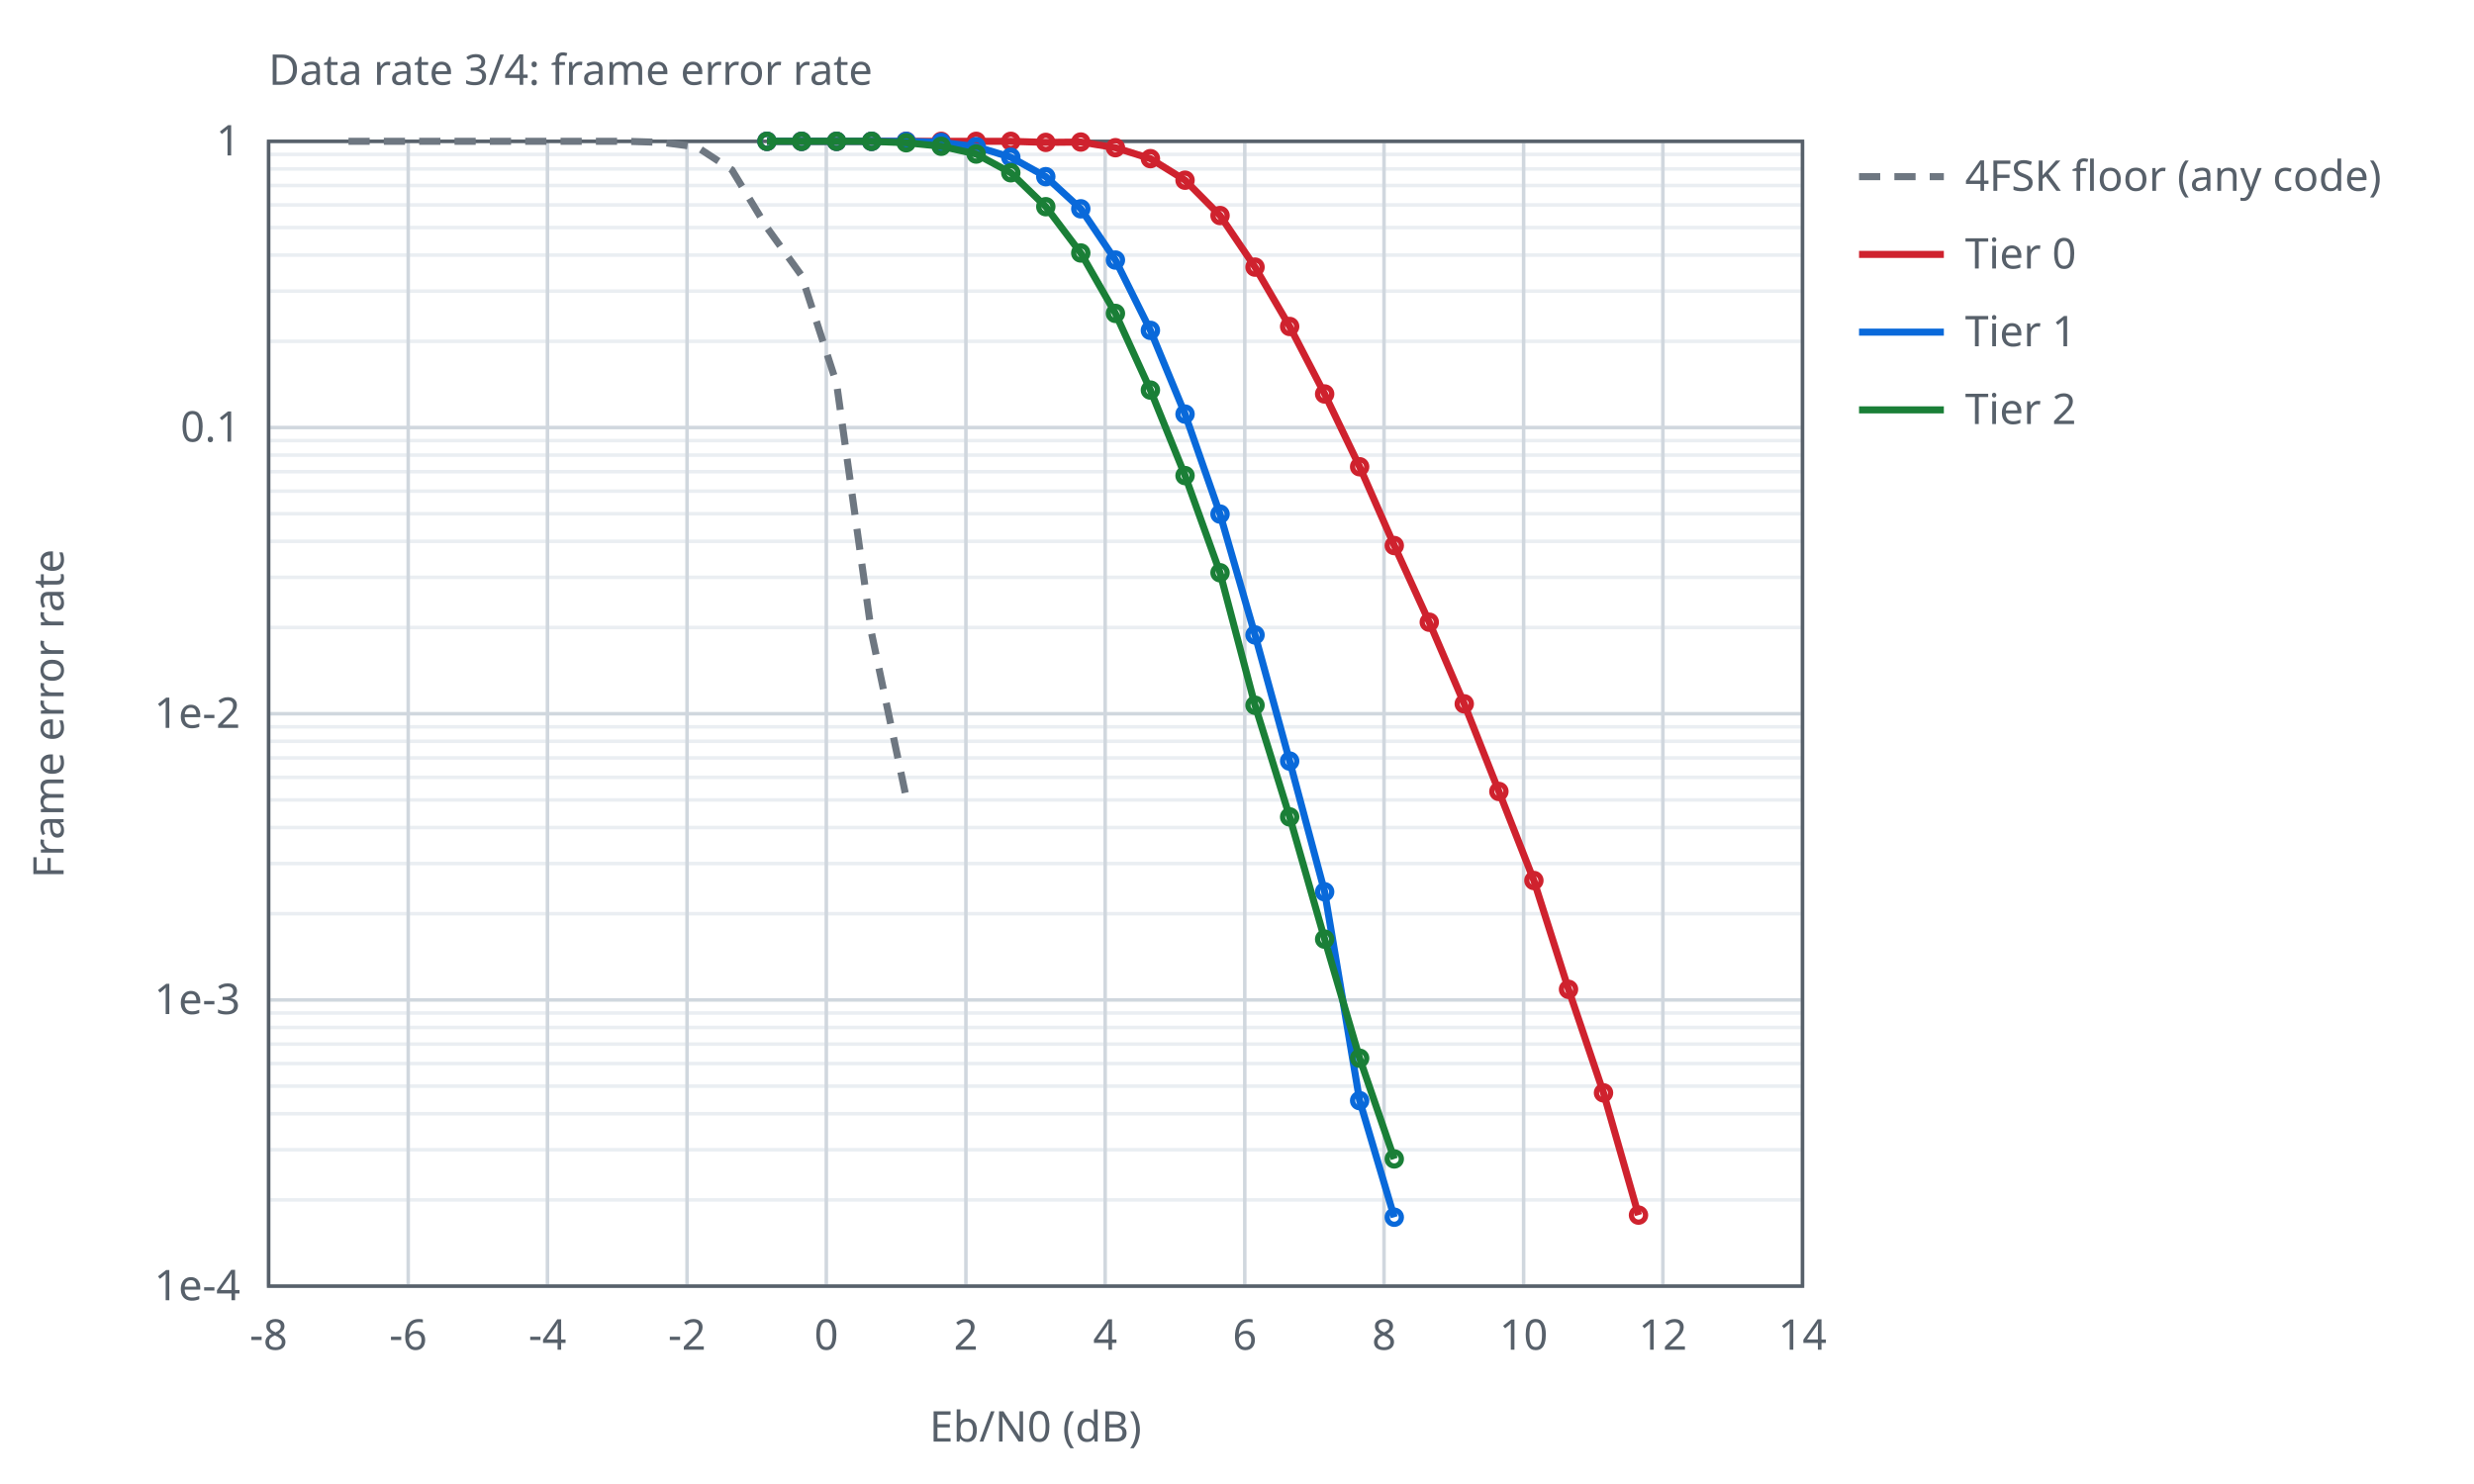
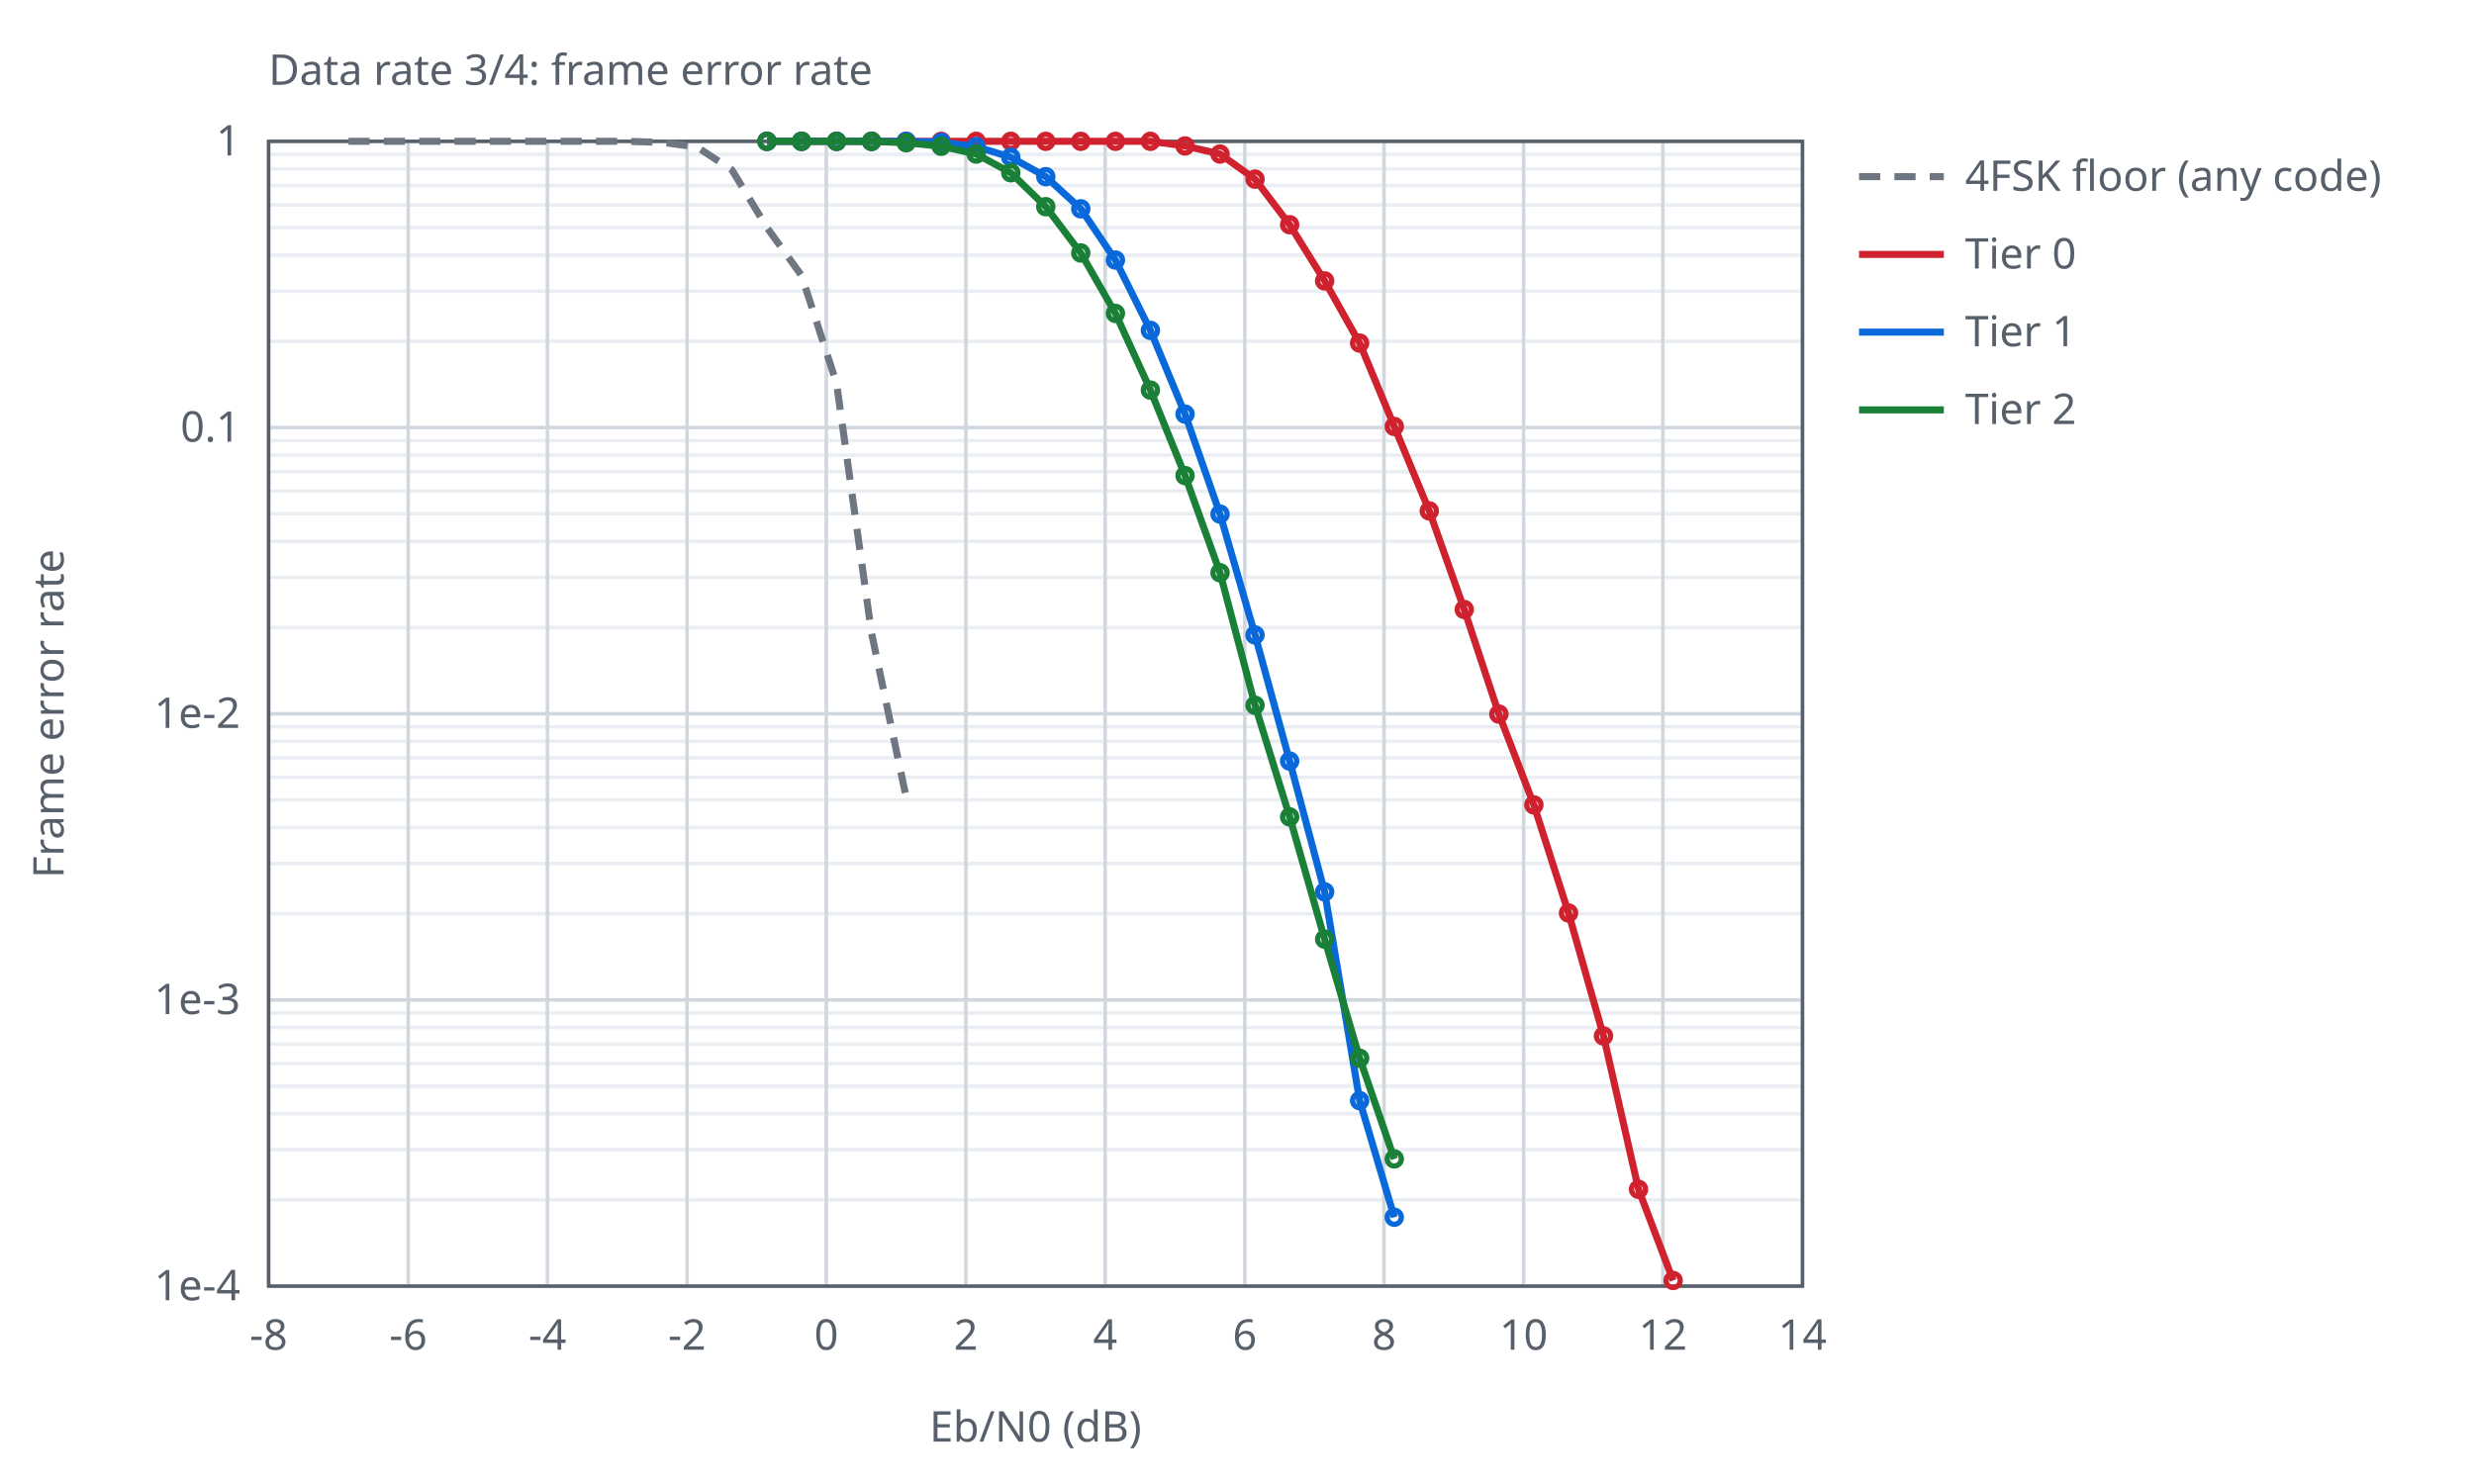
<svg xmlns="http://www.w3.org/2000/svg" width="700" height="420" viewBox="0 0 700 420">
  <style>text{font-family:sans-serif;font-size:12px;fill:#57606a}.ax{stroke:#57606a;stroke-width:1;fill:none}.gr{stroke:#d0d7de;stroke-width:1}.mi{stroke:#eaeef2;stroke-width:1}.r0{stroke:#6e7781}.r1{stroke:#bc4c00}.r2{stroke:#8250df}.s1{stroke:#cf222e}.s2{stroke:#0969da}.s3{stroke:#1a7f37}.l{fill:none;stroke-width:2}.p{fill:none;stroke-width:1.5}@media (prefers-color-scheme:dark){text{fill:#c9d1d9}.ax{stroke:#8b949e}.gr{stroke:#30363d}.mi{stroke:#21262d}.r0{stroke:#8b949e}.r1{stroke:#f0883e}.r2{stroke:#d2a8ff}.s1{stroke:#ff7b72}.s2{stroke:#58a6ff}.s3{stroke:#3fb950}}</style>
  <text x="76.0" y="24">Data rate 3/4: frame error rate</text>
  <line class="mi" x1="76.0" y1="96.6" x2="510.0" y2="96.6" />
  <line class="mi" x1="76.0" y1="82.4" x2="510.0" y2="82.4" />
  <line class="mi" x1="76.0" y1="72.2" x2="510.0" y2="72.2" />
  <line class="mi" x1="76.0" y1="64.4" x2="510.0" y2="64.4" />
  <line class="mi" x1="76.0" y1="58.0" x2="510.0" y2="58.0" />
  <line class="mi" x1="76.0" y1="52.5" x2="510.0" y2="52.5" />
  <line class="mi" x1="76.0" y1="47.8" x2="510.0" y2="47.8" />
  <line class="mi" x1="76.0" y1="43.7" x2="510.0" y2="43.7" />
  <line class="mi" x1="76.0" y1="177.6" x2="510.0" y2="177.6" />
  <line class="mi" x1="76.0" y1="163.4" x2="510.0" y2="163.4" />
  <line class="mi" x1="76.0" y1="153.2" x2="510.0" y2="153.2" />
  <line class="mi" x1="76.0" y1="145.4" x2="510.0" y2="145.4" />
  <line class="mi" x1="76.0" y1="139.0" x2="510.0" y2="139.0" />
  <line class="mi" x1="76.0" y1="133.5" x2="510.0" y2="133.5" />
  <line class="mi" x1="76.0" y1="128.8" x2="510.0" y2="128.8" />
  <line class="mi" x1="76.0" y1="124.7" x2="510.0" y2="124.7" />
  <line class="mi" x1="76.0" y1="258.6" x2="510.0" y2="258.6" />
  <line class="mi" x1="76.0" y1="244.4" x2="510.0" y2="244.4" />
  <line class="mi" x1="76.0" y1="234.2" x2="510.0" y2="234.2" />
  <line class="mi" x1="76.0" y1="226.4" x2="510.0" y2="226.4" />
  <line class="mi" x1="76.0" y1="220.0" x2="510.0" y2="220.0" />
  <line class="mi" x1="76.0" y1="214.5" x2="510.0" y2="214.5" />
  <line class="mi" x1="76.0" y1="209.8" x2="510.0" y2="209.8" />
  <line class="mi" x1="76.0" y1="205.7" x2="510.0" y2="205.7" />
  <line class="mi" x1="76.0" y1="339.6" x2="510.0" y2="339.6" />
  <line class="mi" x1="76.0" y1="325.4" x2="510.0" y2="325.4" />
  <line class="mi" x1="76.0" y1="315.2" x2="510.0" y2="315.2" />
  <line class="mi" x1="76.0" y1="307.4" x2="510.0" y2="307.4" />
  <line class="mi" x1="76.0" y1="301.0" x2="510.0" y2="301.0" />
  <line class="mi" x1="76.0" y1="295.5" x2="510.0" y2="295.5" />
  <line class="mi" x1="76.0" y1="290.8" x2="510.0" y2="290.8" />
  <line class="mi" x1="76.0" y1="286.7" x2="510.0" y2="286.7" />
  <line class="gr" x1="76.0" y1="364.0" x2="76.0" y2="40.0" />
  <text x="76.0" y="382.0" text-anchor="middle">-8</text>
  <line class="gr" x1="115.5" y1="364.0" x2="115.5" y2="40.0" />
  <text x="115.5" y="382.0" text-anchor="middle">-6</text>
  <line class="gr" x1="154.9" y1="364.0" x2="154.9" y2="40.0" />
  <text x="154.9" y="382.0" text-anchor="middle">-4</text>
  <line class="gr" x1="194.4" y1="364.0" x2="194.4" y2="40.0" />
  <text x="194.4" y="382.0" text-anchor="middle">-2</text>
  <line class="gr" x1="233.8" y1="364.0" x2="233.8" y2="40.0" />
  <text x="233.8" y="382.0" text-anchor="middle">0</text>
  <line class="gr" x1="273.3" y1="364.0" x2="273.3" y2="40.0" />
  <text x="273.3" y="382.0" text-anchor="middle">2</text>
  <line class="gr" x1="312.7" y1="364.0" x2="312.7" y2="40.0" />
  <text x="312.7" y="382.0" text-anchor="middle">4</text>
  <line class="gr" x1="352.2" y1="364.0" x2="352.2" y2="40.0" />
  <text x="352.2" y="382.0" text-anchor="middle">6</text>
  <line class="gr" x1="391.6" y1="364.0" x2="391.6" y2="40.0" />
  <text x="391.6" y="382.0" text-anchor="middle">8</text>
  <line class="gr" x1="431.1" y1="364.0" x2="431.1" y2="40.0" />
  <text x="431.1" y="382.0" text-anchor="middle">10</text>
  <line class="gr" x1="470.5" y1="364.0" x2="470.5" y2="40.0" />
  <text x="470.5" y="382.0" text-anchor="middle">12</text>
  <line class="gr" x1="510.0" y1="364.0" x2="510.0" y2="40.0" />
  <text x="510.0" y="382.0" text-anchor="middle">14</text>
  <line class="gr" x1="76.0" y1="40.0" x2="510.0" y2="40.0" />
  <text x="68.0" y="44.0" text-anchor="end">1</text>
  <line class="gr" x1="76.0" y1="121.0" x2="510.0" y2="121.0" />
  <text x="68.0" y="125.0" text-anchor="end">0.1</text>
  <line class="gr" x1="76.0" y1="202.0" x2="510.0" y2="202.0" />
  <text x="68.0" y="206.0" text-anchor="end">1e-2</text>
  <line class="gr" x1="76.0" y1="283.0" x2="510.0" y2="283.0" />
  <text x="68.0" y="287.0" text-anchor="end">1e-3</text>
  <line class="gr" x1="76.0" y1="364.0" x2="510.0" y2="364.0" />
  <text x="68.0" y="368.0" text-anchor="end">1e-4</text>
  <rect class="ax" x="76.0" y="40.0" width="434.0" height="324.0" />
  <text x="293.0" y="408.0" text-anchor="middle">Eb/N0 (dB)</text>
  <text x="18" y="202.0" text-anchor="middle" transform="rotate(-90 18 202.0)">Frame error rate</text>
  <path class="l r0" stroke-dasharray="6 4" d="M98.6,40.0 L108.5,40.0 L118.3,40.0 L128.2,40.0 L138.1,40.0 L147.9,40.0 L157.8,40.0 L167.7,40.0 L177.5,40.0 L187.4,40.3 L197.2,41.6 L207.1,48.1 L217.0,64.4 L226.8,78.0 L236.7,108.5 L246.6,179.2 L256.4,225.7" />
  <line class="l r0" stroke-dasharray="6 4" x1="526.0" y1="50.0" x2="550.0" y2="50.0" />
  <text x="556.0" y="54.0">4FSK floor (any code)</text>
-   <path class="l s1" d="M217.0,40.0 L226.8,40.0 L236.7,40.0 L246.6,40.0 L256.4,40.0 L266.3,40.0 L276.2,40.0 L286.0,40.0 L295.9,40.3 L305.8,40.2 L315.6,41.8 L325.5,44.9 L335.3,51.0 L345.2,61.0 L355.1,75.6 L364.9,92.4 L374.8,111.5 L384.7,132.1 L394.5,154.4 L404.4,176.1 L414.3,199.2 L424.1,224.0 L434.0,249.2 L443.8,280.0 L453.7,309.3 L463.6,343.9" />
+   <path class="l s1" d="M217.0,40.0 L226.8,40.0 L236.7,40.0 L246.6,40.0 L256.4,40.0 L266.3,40.0 L276.2,40.0 L286.0,40.0 L295.9,40.0 L305.8,40.0 L315.6,40.0 L325.5,40.0 L335.3,41.3 L345.2,43.6 L355.1,50.7 L364.9,63.6 L374.8,79.5 L384.7,97.1 L394.5,120.7 L404.4,144.6 L414.3,172.5 L424.1,202.1 L434.0,227.8 L443.8,258.4 L453.7,293.2 L463.6,336.6 L473.4,362.4" />
  <circle class="p s1" cx="217.0" cy="40.0" r="2" />
  <circle class="p s1" cx="226.8" cy="40.0" r="2" />
  <circle class="p s1" cx="236.7" cy="40.0" r="2" />
  <circle class="p s1" cx="246.6" cy="40.0" r="2" />
  <circle class="p s1" cx="256.4" cy="40.0" r="2" />
  <circle class="p s1" cx="266.3" cy="40.0" r="2" />
  <circle class="p s1" cx="276.2" cy="40.0" r="2" />
  <circle class="p s1" cx="286.0" cy="40.0" r="2" />
-   <circle class="p s1" cx="295.9" cy="40.3" r="2" />
-   <circle class="p s1" cx="305.8" cy="40.2" r="2" />
-   <circle class="p s1" cx="315.6" cy="41.8" r="2" />
-   <circle class="p s1" cx="325.5" cy="44.9" r="2" />
-   <circle class="p s1" cx="335.3" cy="51.0" r="2" />
-   <circle class="p s1" cx="345.2" cy="61.0" r="2" />
-   <circle class="p s1" cx="355.1" cy="75.6" r="2" />
-   <circle class="p s1" cx="364.9" cy="92.4" r="2" />
-   <circle class="p s1" cx="374.8" cy="111.5" r="2" />
-   <circle class="p s1" cx="384.7" cy="132.1" r="2" />
-   <circle class="p s1" cx="394.5" cy="154.4" r="2" />
-   <circle class="p s1" cx="404.4" cy="176.1" r="2" />
-   <circle class="p s1" cx="414.3" cy="199.2" r="2" />
-   <circle class="p s1" cx="424.1" cy="224.0" r="2" />
-   <circle class="p s1" cx="434.0" cy="249.2" r="2" />
-   <circle class="p s1" cx="443.8" cy="280.0" r="2" />
-   <circle class="p s1" cx="453.7" cy="309.3" r="2" />
-   <circle class="p s1" cx="463.6" cy="343.9" r="2" />
+   <circle class="p s1" cx="295.9" cy="40.0" r="2" />
+   <circle class="p s1" cx="305.8" cy="40.0" r="2" />
+   <circle class="p s1" cx="315.6" cy="40.0" r="2" />
+   <circle class="p s1" cx="325.5" cy="40.0" r="2" />
+   <circle class="p s1" cx="335.3" cy="41.3" r="2" />
+   <circle class="p s1" cx="345.2" cy="43.6" r="2" />
+   <circle class="p s1" cx="355.1" cy="50.7" r="2" />
+   <circle class="p s1" cx="364.9" cy="63.6" r="2" />
+   <circle class="p s1" cx="374.8" cy="79.5" r="2" />
+   <circle class="p s1" cx="384.7" cy="97.1" r="2" />
+   <circle class="p s1" cx="394.5" cy="120.7" r="2" />
+   <circle class="p s1" cx="404.4" cy="144.6" r="2" />
+   <circle class="p s1" cx="414.3" cy="172.5" r="2" />
+   <circle class="p s1" cx="424.1" cy="202.1" r="2" />
+   <circle class="p s1" cx="434.0" cy="227.8" r="2" />
+   <circle class="p s1" cx="443.8" cy="258.4" r="2" />
+   <circle class="p s1" cx="453.7" cy="293.2" r="2" />
+   <circle class="p s1" cx="463.6" cy="336.6" r="2" />
+   <circle class="p s1" cx="473.4" cy="362.4" r="2" />
  <line class="l s1" x1="526.0" y1="72.0" x2="550.0" y2="72.0" />
  <text x="556.0" y="76.0">Tier 0</text>
  <path class="l s2" d="M217.0,40.0 L226.8,40.0 L236.7,40.0 L246.6,40.0 L256.4,40.0 L266.3,40.3 L276.2,41.5 L286.0,44.5 L295.9,50.0 L305.8,59.1 L315.6,73.6 L325.5,93.5 L335.3,117.2 L345.2,145.5 L355.1,179.7 L364.9,215.4 L374.8,252.4 L384.7,311.5 L394.5,344.5" />
  <circle class="p s2" cx="217.0" cy="40.0" r="2" />
  <circle class="p s2" cx="226.8" cy="40.0" r="2" />
  <circle class="p s2" cx="236.7" cy="40.0" r="2" />
  <circle class="p s2" cx="246.6" cy="40.0" r="2" />
  <circle class="p s2" cx="256.4" cy="40.0" r="2" />
  <circle class="p s2" cx="266.3" cy="40.3" r="2" />
  <circle class="p s2" cx="276.2" cy="41.5" r="2" />
  <circle class="p s2" cx="286.0" cy="44.5" r="2" />
  <circle class="p s2" cx="295.9" cy="50.0" r="2" />
  <circle class="p s2" cx="305.8" cy="59.1" r="2" />
  <circle class="p s2" cx="315.6" cy="73.6" r="2" />
  <circle class="p s2" cx="325.5" cy="93.5" r="2" />
  <circle class="p s2" cx="335.3" cy="117.2" r="2" />
  <circle class="p s2" cx="345.2" cy="145.5" r="2" />
  <circle class="p s2" cx="355.1" cy="179.7" r="2" />
  <circle class="p s2" cx="364.9" cy="215.4" r="2" />
  <circle class="p s2" cx="374.8" cy="252.4" r="2" />
  <circle class="p s2" cx="384.7" cy="311.5" r="2" />
  <circle class="p s2" cx="394.5" cy="344.5" r="2" />
  <line class="l s2" x1="526.0" y1="94.0" x2="550.0" y2="94.0" />
  <text x="556.0" y="98.0">Tier 1</text>
  <path class="l s3" d="M217.0,40.0 L226.8,40.0 L236.7,40.0 L246.6,40.0 L256.4,40.4 L266.3,41.4 L276.2,43.6 L286.0,48.9 L295.9,58.5 L305.8,71.6 L315.6,88.7 L325.5,110.4 L335.3,134.6 L345.2,162.1 L355.1,199.6 L364.9,231.2 L374.8,265.8 L384.7,299.5 L394.5,328.0" />
  <circle class="p s3" cx="217.0" cy="40.0" r="2" />
  <circle class="p s3" cx="226.8" cy="40.0" r="2" />
  <circle class="p s3" cx="236.7" cy="40.0" r="2" />
  <circle class="p s3" cx="246.6" cy="40.0" r="2" />
  <circle class="p s3" cx="256.4" cy="40.4" r="2" />
  <circle class="p s3" cx="266.3" cy="41.4" r="2" />
  <circle class="p s3" cx="276.2" cy="43.6" r="2" />
  <circle class="p s3" cx="286.0" cy="48.9" r="2" />
  <circle class="p s3" cx="295.9" cy="58.5" r="2" />
  <circle class="p s3" cx="305.8" cy="71.6" r="2" />
  <circle class="p s3" cx="315.6" cy="88.7" r="2" />
  <circle class="p s3" cx="325.5" cy="110.4" r="2" />
  <circle class="p s3" cx="335.3" cy="134.6" r="2" />
  <circle class="p s3" cx="345.2" cy="162.1" r="2" />
  <circle class="p s3" cx="355.1" cy="199.6" r="2" />
  <circle class="p s3" cx="364.9" cy="231.2" r="2" />
  <circle class="p s3" cx="374.8" cy="265.8" r="2" />
  <circle class="p s3" cx="384.7" cy="299.5" r="2" />
  <circle class="p s3" cx="394.5" cy="328.0" r="2" />
  <line class="l s3" x1="526.0" y1="116.0" x2="550.0" y2="116.0" />
  <text x="556.0" y="120.0">Tier 2</text>
</svg>
